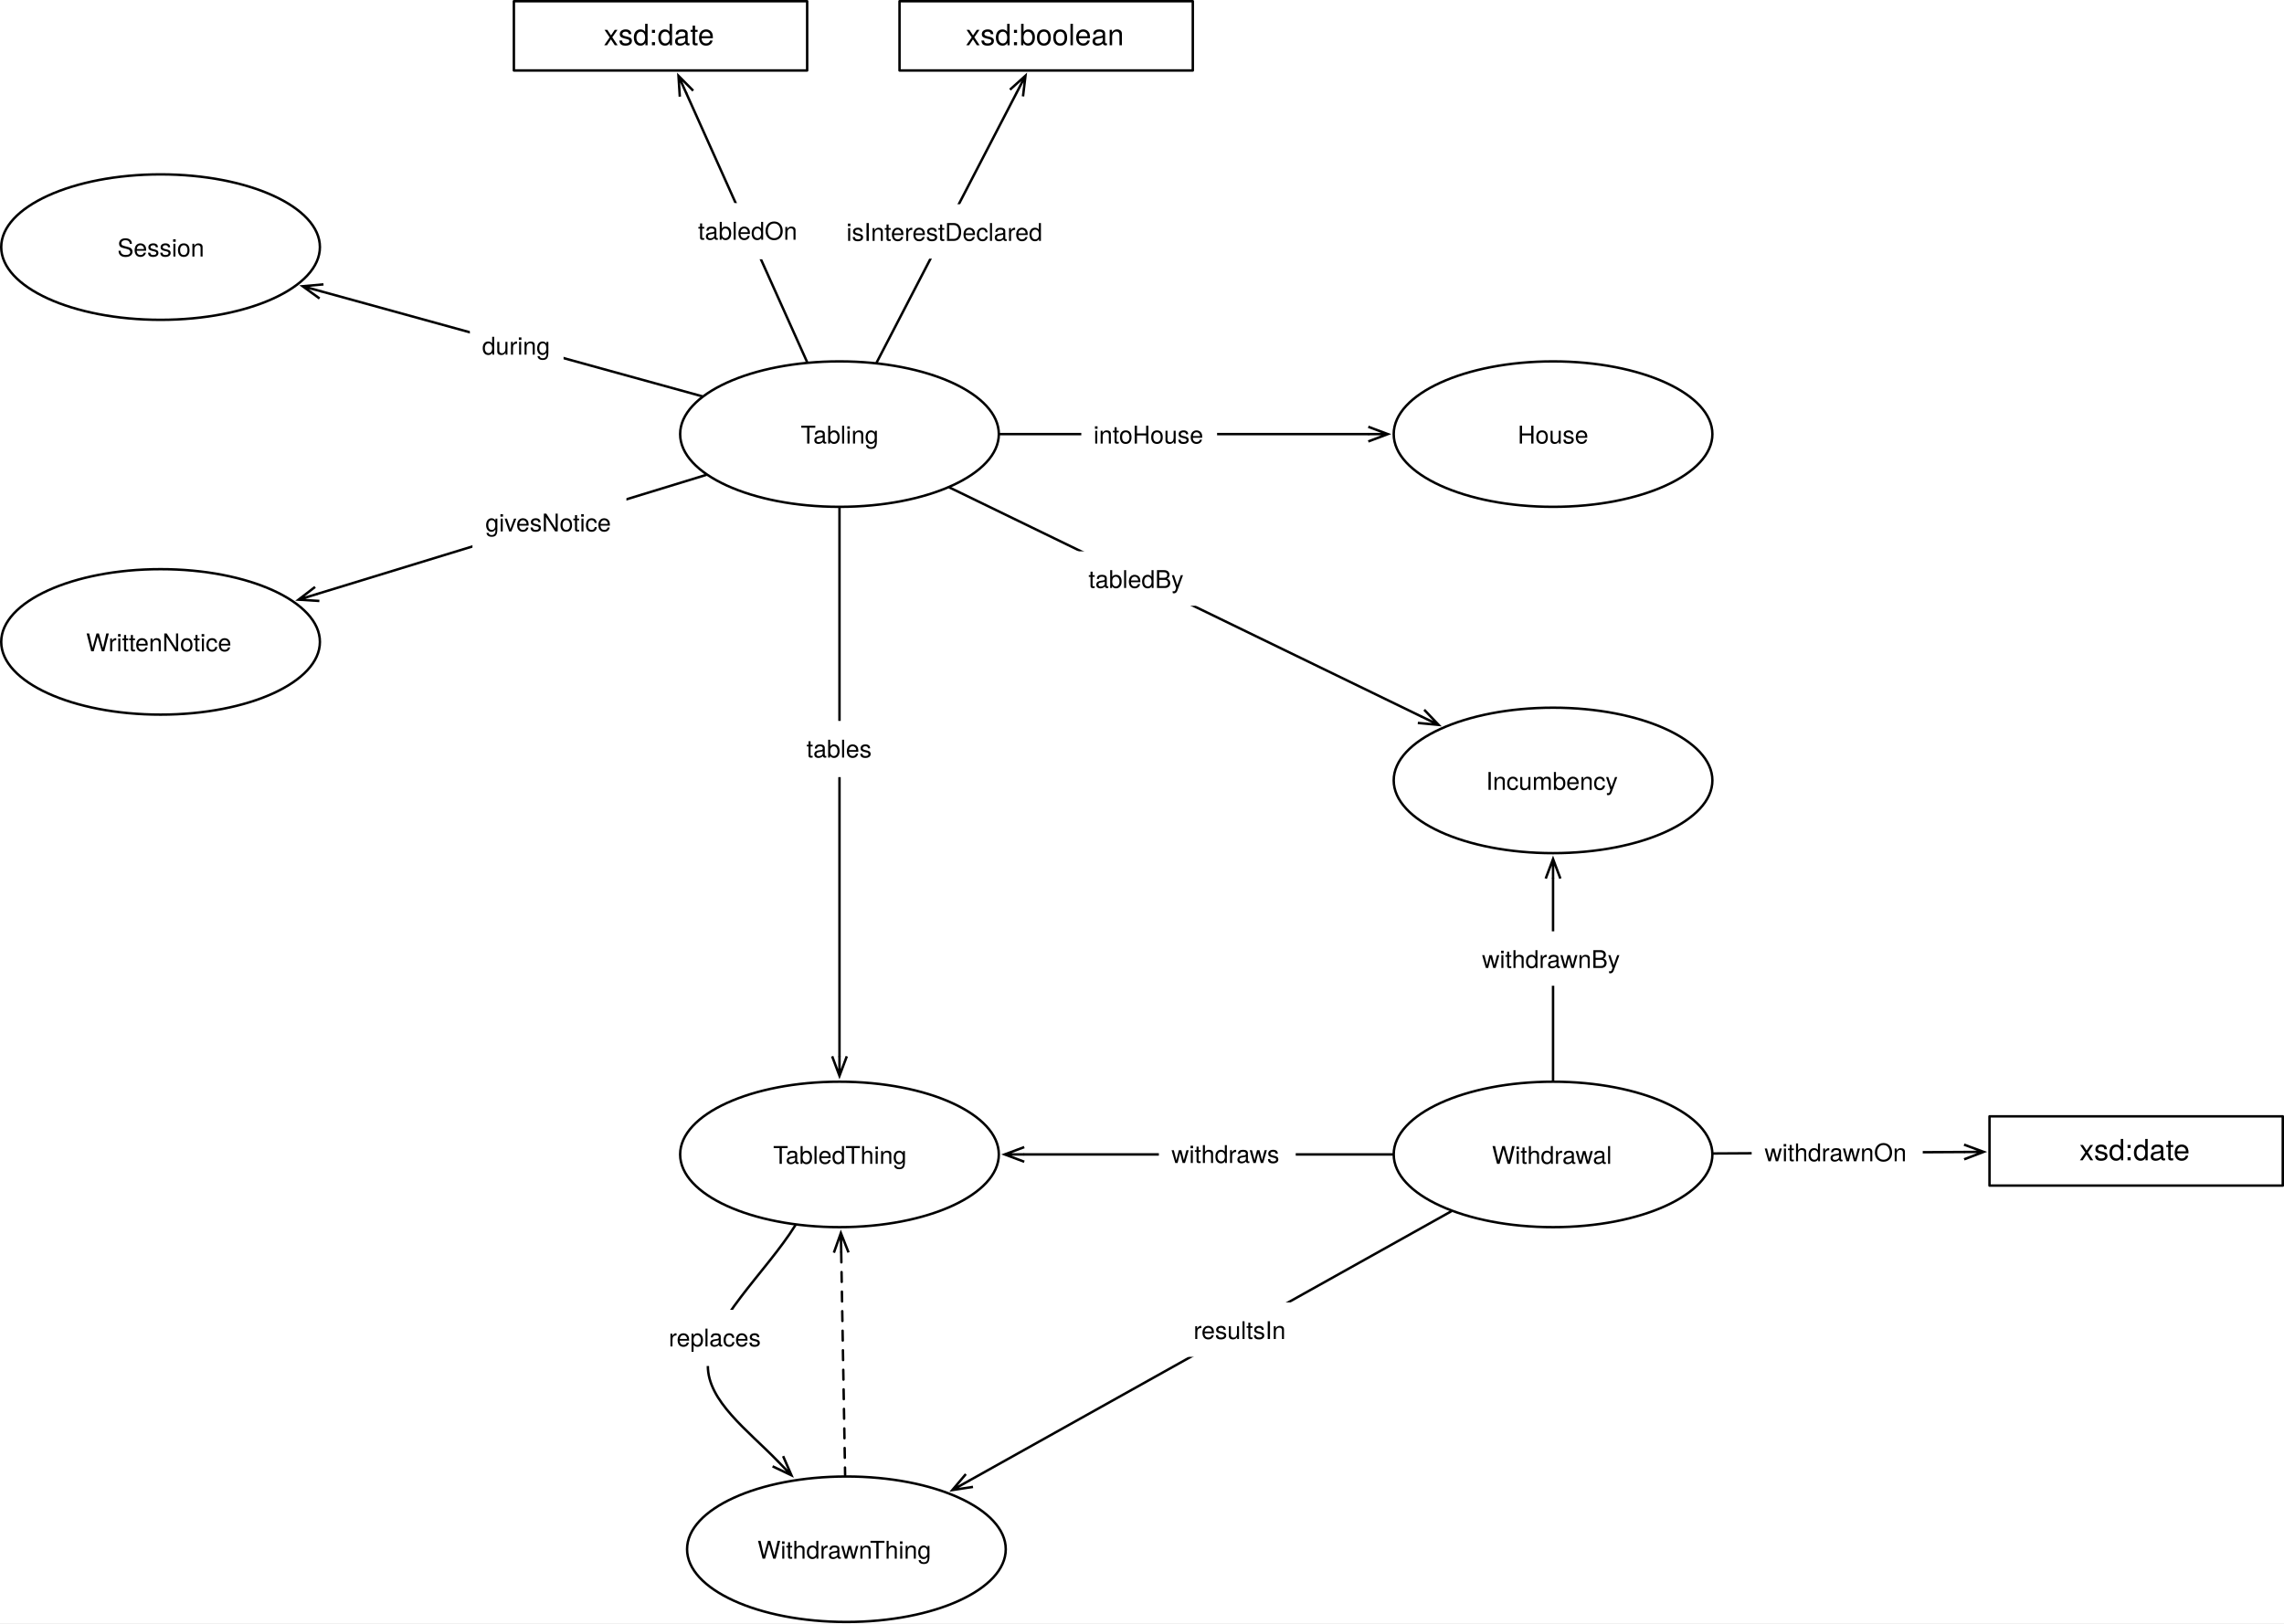
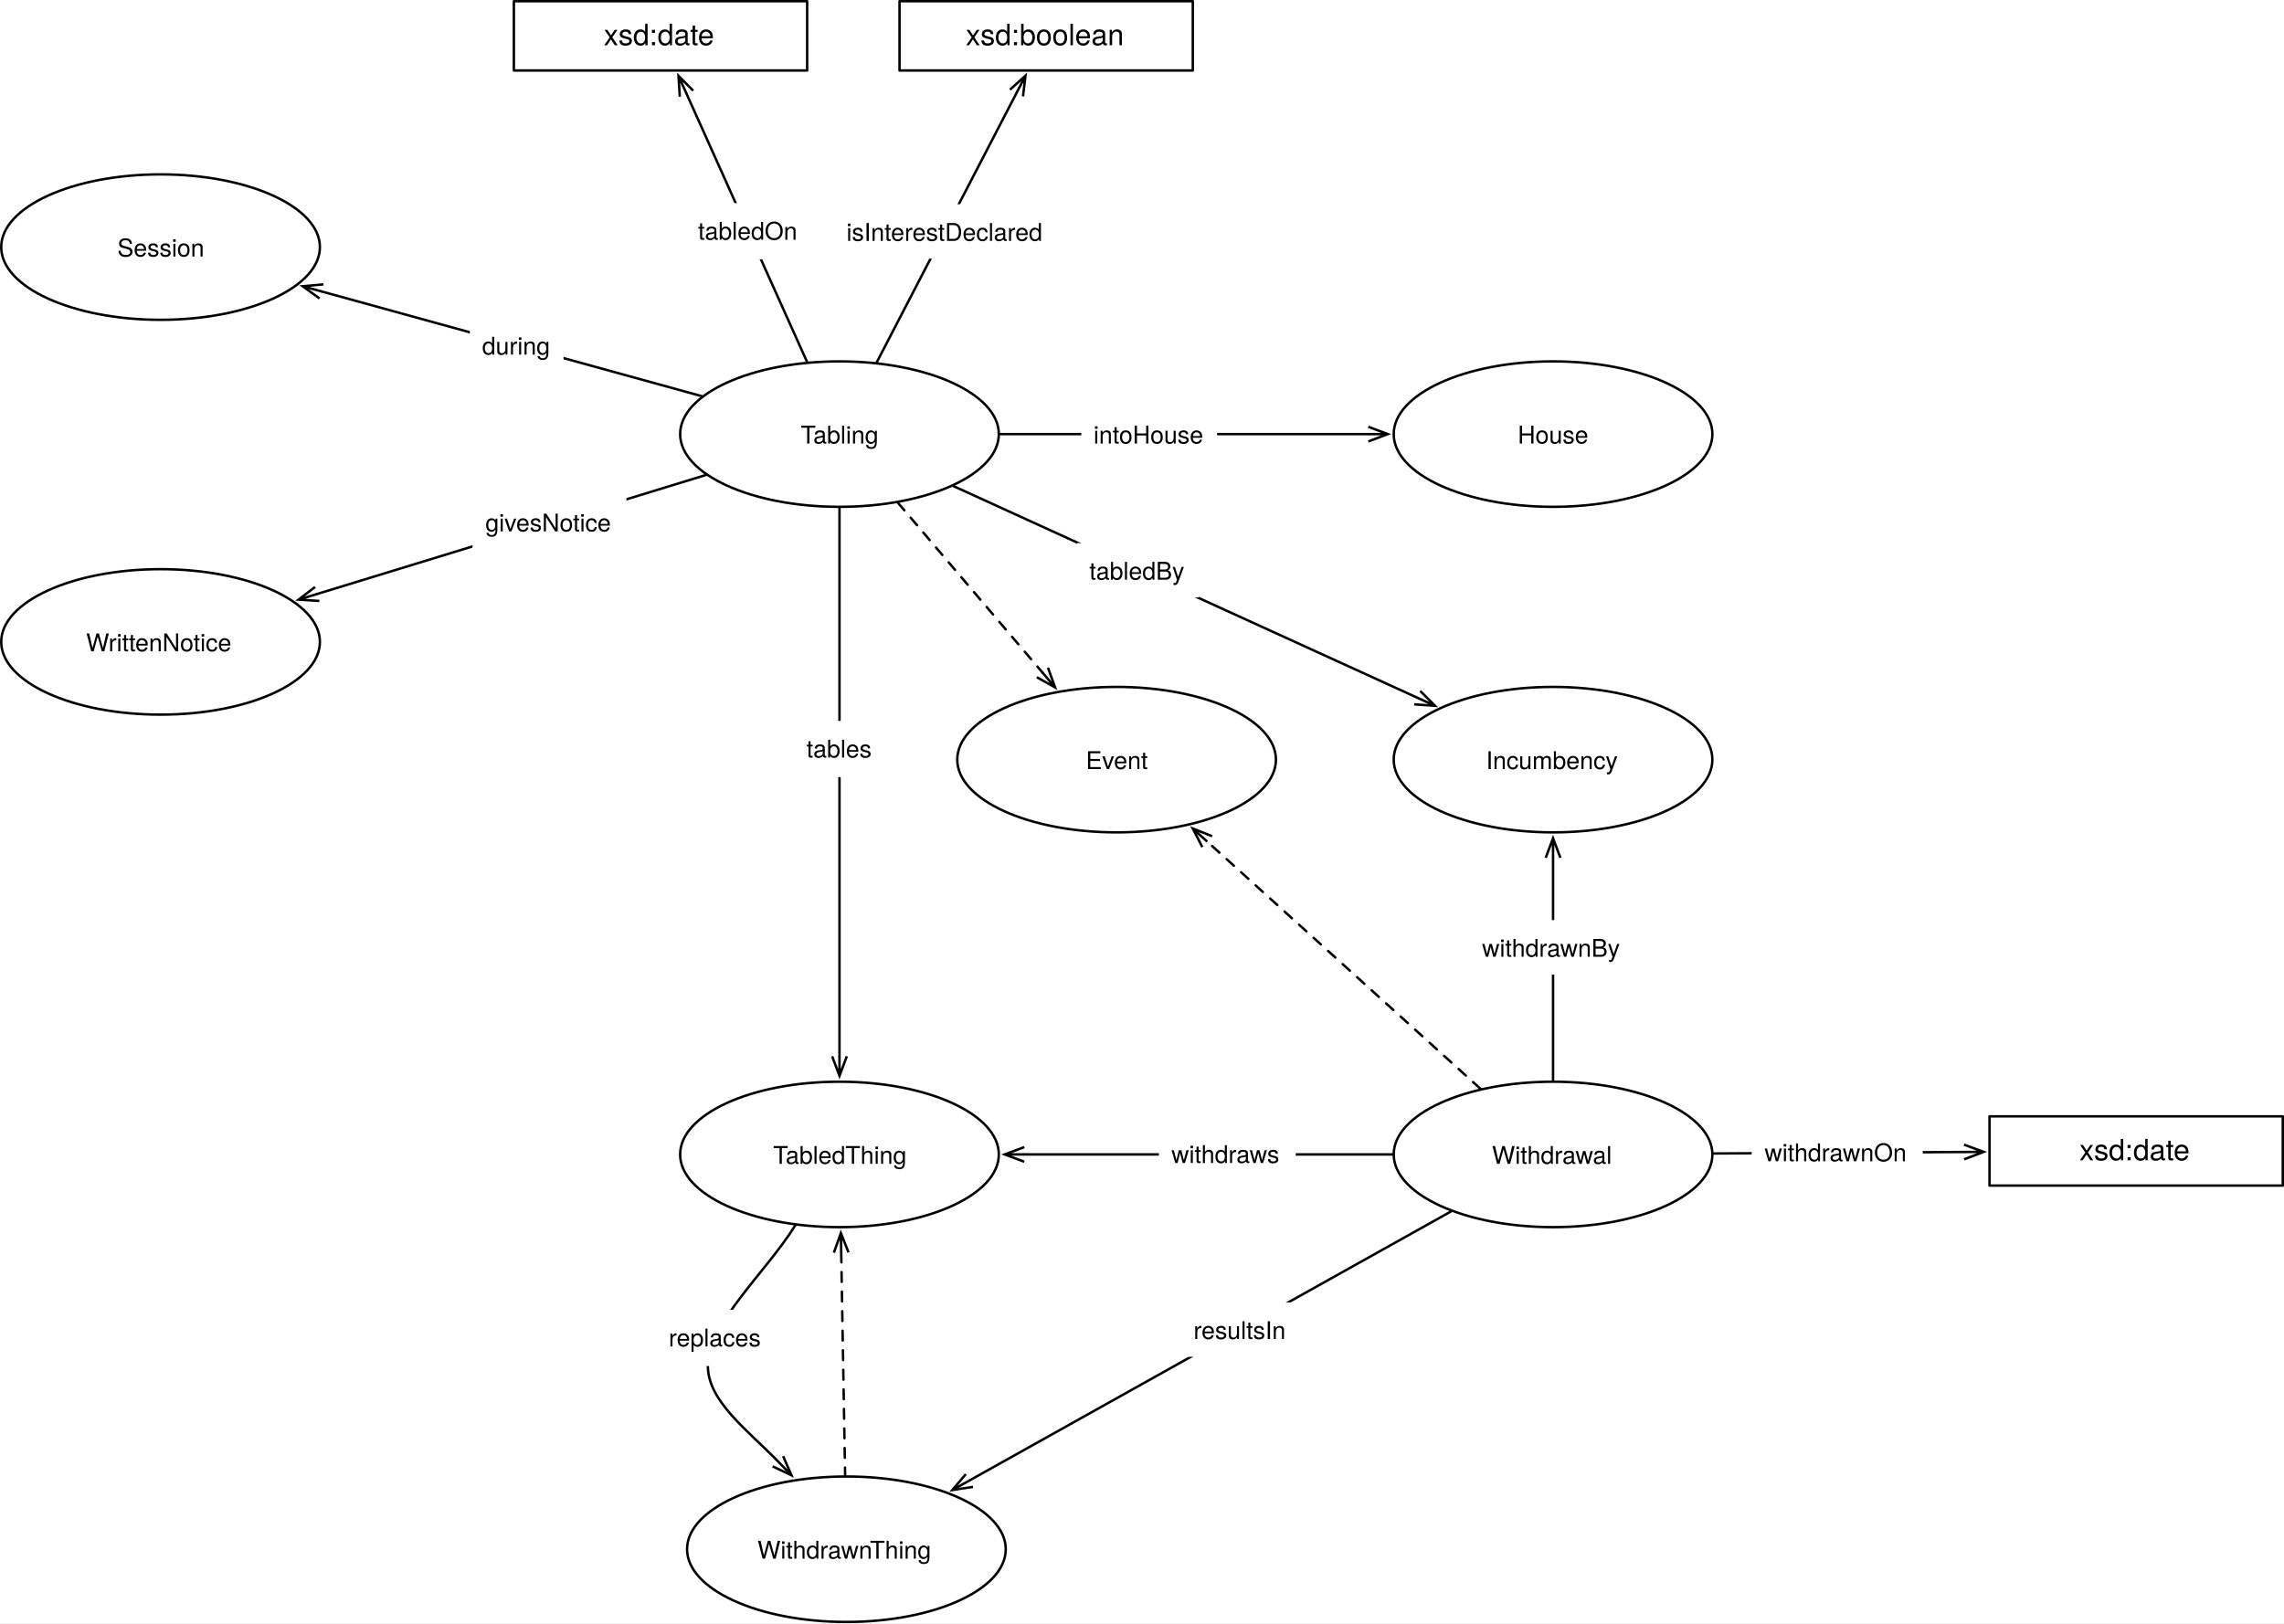
<svg xmlns="http://www.w3.org/2000/svg" version="1.1" viewBox="413.358 10.839 934.543 664.307" width="934.543" height="664.307">
  <defs>
    <marker orient="auto" overflow="visible" markerUnits="strokeWidth" id="StickArrow_Marker" stroke-linejoin="miter" stroke-miterlimit="10" viewBox="-1 -4 10 8" markerWidth="10" markerHeight="8" color="black">
      <g>
        <path d="M 8 0 L 0 0 M 0 -3 L 8 0 L 0 3" fill="none" stroke="currentColor" stroke-width="1" />
      </g>
    </marker>
    <marker orient="auto" overflow="visible" markerUnits="strokeWidth" id="StickArrow_Marker_2" stroke-linejoin="miter" stroke-miterlimit="10" viewBox="-9 -4 10 8" markerWidth="10" markerHeight="8" color="black">
      <g>
        <path d="M -8 0 L 0 0 M 0 3 L -8 0 L 0 -3" fill="none" stroke="currentColor" stroke-width="1" />
      </g>
    </marker>
  </defs>
-   <g id="Canvas_1" fill="none" fill-opacity="1" stroke="none" stroke-opacity="1" stroke-dasharray="none">
+   <g id="Canvas_1" fill="none" stroke="none" stroke-dasharray="none" fill-opacity="1" stroke-opacity="1">
    <rect fill="white" x="413.358" y="10.839" width="934.543" height="664.307" />
    <g id="Canvas_1_Layer_1">
      <g id="Graphic_908">
-         <ellipse cx="1048.819" cy="330.236" rx="65.197" ry="29.764" fill="white" />
-         <ellipse cx="1048.819" cy="330.236" rx="65.197" ry="29.764" stroke="black" stroke-linecap="round" stroke-linejoin="round" stroke-width="1" />
-         <text transform="translate(1001.661 324.0962)" fill="black">
-           <tspan font-family="Helvetica Neue" font-size="10" fill="black" x="19.737" y="10">Incumbency</tspan>
+         <ellipse cx="1048.819" cy="321.732" rx="65.197" ry="29.764" fill="white" />
+         <ellipse cx="1048.819" cy="321.732" rx="65.197" ry="29.764" stroke="black" stroke-linecap="round" stroke-linejoin="round" stroke-width="1" />
+         <text transform="translate(1001.661 315.5923)" fill="black">
+           <tspan font-family="Helvetica Neue" font-size="10" fill="black" x="19.737" y="10" xml:space="preserve">Incumbency</tspan>
        </text>
      </g>
      <g id="Graphic_940">
        <ellipse cx="756.85" cy="188.504" rx="65.197" ry="29.764" fill="white" />
        <ellipse cx="756.85" cy="188.504" rx="65.197" ry="29.764" stroke="black" stroke-linecap="round" stroke-linejoin="round" stroke-width="1" />
        <text transform="translate(709.6929 182.3639)" fill="black">
-           <tspan font-family="Helvetica Neue" font-size="10" fill="black" x="31.322" y="10">Tabling</tspan>
+           <tspan font-family="Helvetica Neue" font-size="10" fill="black" x="31.322" y="10" xml:space="preserve">Tabling</tspan>
        </text>
      </g>
      <g id="Graphic_949">
        <ellipse cx="756.85" cy="483.307" rx="65.197" ry="29.764" fill="white" />
        <ellipse cx="756.85" cy="483.307" rx="65.197" ry="29.764" stroke="black" stroke-linecap="round" stroke-linejoin="round" stroke-width="1" />
        <text transform="translate(709.6929 477.1671)" fill="black">
-           <tspan font-family="Helvetica Neue" font-size="10" fill="black" x="20.022" y="10">TabledThing</tspan>
+           <tspan font-family="Helvetica Neue" font-size="10" fill="black" x="20.022" y="10" xml:space="preserve">TabledThing</tspan>
        </text>
      </g>
      <g id="Line_950">
        <line x1="702.212" y1="205.23" x2="543.159" y2="253.919" marker-end="url(#StickArrow_Marker)" stroke="black" stroke-linecap="round" stroke-linejoin="round" stroke-width="1" />
      </g>
      <g id="Graphic_951">
        <rect x="606.669" y="213.335" width="63" height="23" fill="white" />
        <text transform="translate(611.9695 218.3348)" fill="black">
-           <tspan font-family="Helvetica Neue" font-size="10" fill="black" x="731859e-18" y="10">givesNotice</tspan>
+           <tspan font-family="Helvetica Neue" font-size="10" fill="black" x="731859e-18" y="10" xml:space="preserve">givesNotice</tspan>
        </text>
      </g>
      <g id="Graphic_153">
        <rect x="623.622" y="11.339" width="120" height="28.346" fill="white" />
        <rect x="623.622" y="11.339" width="120" height="28.346" stroke="black" stroke-linecap="round" stroke-linejoin="round" stroke-width="1" />
        <text transform="translate(628.622 18.34381)" fill="black">
-           <tspan font-family="Helvetica Neue" font-size="12" fill="black" x="31.774" y="11">xsd:date</tspan>
+           <tspan font-family="Helvetica Neue" font-size="12" fill="black" x="31.774" y="11" xml:space="preserve">xsd:date</tspan>
        </text>
      </g>
      <g id="Line_154">
        <line x1="743.545" y1="158.888" x2="694.252" y2="49.172" marker-end="url(#StickArrow_Marker)" stroke="black" stroke-linecap="round" stroke-linejoin="round" stroke-width="1" />
      </g>
      <g id="Graphic_155">
        <rect x="693.537" y="93.952" width="52" height="23" fill="white" />
        <text transform="translate(698.9724 98.95237)" fill="black">
-           <tspan font-family="Helvetica Neue" font-size="10" fill="black" x="50803806e-20" y="10">tabledOn</tspan>
+           <tspan font-family="Helvetica Neue" font-size="10" fill="black" x="50803806e-20" y="10" xml:space="preserve">tabledOn</tspan>
        </text>
      </g>
      <g id="Graphic_962">
        <ellipse cx="1048.819" cy="188.504" rx="65.197" ry="29.764" fill="white" />
        <ellipse cx="1048.819" cy="188.504" rx="65.197" ry="29.764" stroke="black" stroke-linecap="round" stroke-linejoin="round" stroke-width="1" />
        <text transform="translate(1001.661 182.3639)" fill="black">
-           <tspan font-family="Helvetica Neue" font-size="10" fill="black" x="32.712" y="10">House</tspan>
+           <tspan font-family="Helvetica Neue" font-size="10" fill="black" x="32.712" y="10" xml:space="preserve">House</tspan>
        </text>
      </g>
      <g id="Line_963">
        <line x1="822.547" y1="188.504" x2="973.222" y2="188.504" marker-end="url(#StickArrow_Marker)" stroke="black" stroke-linecap="round" stroke-linejoin="round" stroke-width="1" />
      </g>
      <g id="Graphic_964">
        <rect x="855.791" y="177.364" width="55.56" height="22.28" fill="white" />
        <text transform="translate(860.791 182.3639)" fill="black">
-           <tspan font-family="Helvetica Neue" font-size="10" fill="black" x="6536993e-19" y="10">intoHouse</tspan>
+           <tspan font-family="Helvetica Neue" font-size="10" fill="black" x="6536993e-19" y="10" xml:space="preserve">intoHouse</tspan>
        </text>
      </g>
      <g id="Line_965">
-         <line x1="801.966" y1="210.404" x2="994.798" y2="304.012" marker-end="url(#StickArrow_Marker)" stroke="black" stroke-linecap="round" stroke-linejoin="round" stroke-width="1" />
+         <line x1="803.417" y1="209.753" x2="993.246" y2="296.374" marker-end="url(#StickArrow_Marker)" stroke="black" stroke-linecap="round" stroke-linejoin="round" stroke-width="1" />
      </g>
      <g id="Graphic_966">
-         <rect x="853.723" y="236.482" width="49.82" height="22.28" fill="white" />
-         <text transform="translate(858.7228 241.4816)" fill="black">
-           <tspan font-family="Helvetica Neue" font-size="10" fill="black" x="0" y="10">tabledBy</tspan>
+         <rect x="854.071" y="233.093" width="49.82" height="22.28" fill="white" />
+         <text transform="translate(859.071 238.0934)" fill="black">
+           <tspan font-family="Helvetica Neue" font-size="10" fill="black" x="0" y="10" xml:space="preserve">tabledBy</tspan>
        </text>
      </g>
      <g id="Graphic_967">
        <ellipse cx="479.055" cy="273.543" rx="65.197" ry="29.764" fill="white" />
        <ellipse cx="479.055" cy="273.543" rx="65.197" ry="29.764" stroke="black" stroke-linecap="round" stroke-linejoin="round" stroke-width="1" />
        <text transform="translate(431.8976 267.4033)" fill="black">
-           <tspan font-family="Helvetica Neue" font-size="10" fill="black" x="16.692" y="10">WrittenNotice</tspan>
+           <tspan font-family="Helvetica Neue" font-size="10" fill="black" x="16.692" y="10" xml:space="preserve">WrittenNotice</tspan>
        </text>
      </g>
      <g id="Line_968">
        <line x1="756.85" y1="218.768" x2="756.85" y2="443.143" marker-end="url(#StickArrow_Marker)" stroke="black" stroke-linecap="round" stroke-linejoin="round" stroke-width="1" />
      </g>
      <g id="Graphic_969">
        <rect x="737.85" y="305.883" width="38" height="23" fill="white" />
        <text transform="translate(743.3304 310.8829)" fill="black">
-           <tspan font-family="Helvetica Neue" font-size="10" fill="black" x="4352074e-19" y="10">tables</tspan>
+           <tspan font-family="Helvetica Neue" font-size="10" fill="black" x="4352074e-19" y="10" xml:space="preserve">tables</tspan>
        </text>
      </g>
      <g id="Graphic_970">
        <ellipse cx="479.055" cy="111.969" rx="65.197" ry="29.764" fill="white" />
        <ellipse cx="479.055" cy="111.969" rx="65.197" ry="29.764" stroke="black" stroke-linecap="round" stroke-linejoin="round" stroke-width="1" />
        <text transform="translate(431.8976 105.8285)" fill="black">
-           <tspan font-family="Helvetica Neue" font-size="10" fill="black" x="29.472" y="10">Session</tspan>
+           <tspan font-family="Helvetica Neue" font-size="10" fill="black" x="29.472" y="10" xml:space="preserve">Session</tspan>
        </text>
      </g>
      <g id="Line_971">
        <line x1="700.536" y1="172.989" x2="544.914" y2="130.113" marker-end="url(#StickArrow_Marker)" stroke="black" stroke-linecap="round" stroke-linejoin="round" stroke-width="1" />
      </g>
      <g id="Graphic_972">
        <rect x="605.614" y="140.978" width="38.34" height="22.28" fill="white" />
        <text transform="translate(610.6139 145.9783)" fill="black">
-           <tspan font-family="Helvetica Neue" font-size="10" fill="black" x="7105427e-20" y="10">during</tspan>
+           <tspan font-family="Helvetica Neue" font-size="10" fill="black" x="7105427e-20" y="10" xml:space="preserve">during</tspan>
        </text>
      </g>
      <g id="Graphic_976">
        <ellipse cx="1048.819" cy="483.307" rx="65.197" ry="29.764" fill="white" />
        <ellipse cx="1048.819" cy="483.307" rx="65.197" ry="29.764" stroke="black" stroke-linecap="round" stroke-linejoin="round" stroke-width="1" />
        <text transform="translate(1001.661 477.1671)" fill="black">
-           <tspan font-family="Helvetica Neue" font-size="10" fill="black" x="22.162" y="10">Withdrawal</tspan>
+           <tspan font-family="Helvetica Neue" font-size="10" fill="black" x="22.162" y="10" xml:space="preserve">Withdrawal</tspan>
        </text>
      </g>
      <g id="Graphic_978">
        <ellipse cx="759.685" cy="644.882" rx="65.197" ry="29.764" fill="white" />
        <ellipse cx="759.685" cy="644.882" rx="65.197" ry="29.764" stroke="black" stroke-linecap="round" stroke-linejoin="round" stroke-width="1" />
        <text transform="translate(712.5276 638.7419)" fill="black">
-           <tspan font-family="Helvetica Neue" font-size="10" fill="black" x="10.767" y="10">WithdrawnThing</tspan>
+           <tspan font-family="Helvetica Neue" font-size="10" fill="black" x="10.767" y="10" xml:space="preserve">WithdrawnThing</tspan>
        </text>
      </g>
      <g id="Line_979">
        <line x1="983.122" y1="483.307" x2="832.447" y2="483.307" marker-end="url(#StickArrow_Marker)" stroke="black" stroke-linecap="round" stroke-linejoin="round" stroke-width="1" />
      </g>
      <g id="Graphic_980">
        <rect x="887.53" y="471.807" width="56" height="23" fill="white" />
        <text transform="translate(892.6702 476.8071)" fill="black">
-           <tspan font-family="Helvetica Neue" font-size="10" fill="black" x="58264504e-20" y="10">withdraws</tspan>
+           <tspan font-family="Helvetica Neue" font-size="10" fill="black" x="58264504e-20" y="10" xml:space="preserve">withdraws</tspan>
        </text>
      </g>
      <g id="Line_981">
        <path d="M 738.749 512.365 C 726.831 531.496 703.093 552.437 702.992 569.764 C 702.907 584.27 719.39 596.25 731.633 608.875" marker-end="url(#StickArrow_Marker)" stroke="black" stroke-linecap="round" stroke-linejoin="round" stroke-width="1" />
      </g>
      <g id="Graphic_982">
        <rect x="681.867" y="546.893" width="48" height="23" fill="white" />
        <text transform="translate(686.9771 551.8927)" fill="black">
-           <tspan font-family="Helvetica Neue" font-size="10" fill="black" x="0" y="10">replaces</tspan>
+           <tspan font-family="Helvetica Neue" font-size="10" fill="black" x="0" y="10" xml:space="preserve">replaces</tspan>
        </text>
      </g>
      <g id="Graphic_983">
        <rect x="1227.402" y="467.717" width="120" height="28.346" fill="white" />
        <rect x="1227.402" y="467.717" width="120" height="28.346" stroke="black" stroke-linecap="round" stroke-linejoin="round" stroke-width="1" />
        <text transform="translate(1232.402 474.7218)" fill="black">
-           <tspan font-family="Helvetica Neue" font-size="12" fill="black" x="31.774" y="11">xsd:date</tspan>
+           <tspan font-family="Helvetica Neue" font-size="12" fill="black" x="31.774" y="11" xml:space="preserve">xsd:date</tspan>
        </text>
      </g>
      <g id="Line_984">
        <line x1="1114.51" y1="482.917" x2="1217.002" y2="482.308" marker-end="url(#StickArrow_Marker)" stroke="black" stroke-linecap="round" stroke-linejoin="round" stroke-width="1" />
      </g>
      <g id="Graphic_985">
        <rect x="1130.086" y="471.116" width="70" height="23" fill="white" />
        <text transform="translate(1135.366 476.1164)" fill="black">
-           <tspan font-family="Helvetica Neue" font-size="10" fill="black" x="0" y="10">withdrawnOn</tspan>
+           <tspan font-family="Helvetica Neue" font-size="10" fill="black" x="0" y="10" xml:space="preserve">withdrawnOn</tspan>
        </text>
      </g>
      <g id="Line_987">
-         <line x1="1048.819" y1="453.043" x2="1048.819" y2="370.4" marker-end="url(#StickArrow_Marker)" stroke="black" stroke-linecap="round" stroke-linejoin="round" stroke-width="1" />
+         <line x1="1048.819" y1="453.043" x2="1048.819" y2="361.896" marker-end="url(#StickArrow_Marker)" stroke="black" stroke-linecap="round" stroke-linejoin="round" stroke-width="1" />
      </g>
      <g id="Graphic_986">
-         <rect x="1014.754" y="391.995" width="68.13" height="22.28" fill="white" />
-         <text transform="translate(1019.754 396.9951)" fill="black">
-           <tspan font-family="Helvetica Neue" font-size="10" fill="black" x="50803806e-20" y="10">withdrawnBy</tspan>
+         <rect x="1014.754" y="387.409" width="68.13" height="22.28" fill="white" />
+         <text transform="translate(1019.754 392.409)" fill="black">
+           <tspan font-family="Helvetica Neue" font-size="10" fill="black" x="50803806e-20" y="10" xml:space="preserve">withdrawnBy</tspan>
        </text>
      </g>
      <g id="Line_988">
        <line x1="757.555" y1="523.468" x2="759.154" y2="614.619" marker-start="url(#StickArrow_Marker_2)" stroke="black" stroke-linecap="round" stroke-linejoin="round" stroke-dasharray="4.0,4.0" stroke-width="1" />
      </g>
      <g id="Line_990">
        <line x1="1007.132" y1="506.603" x2="810.014" y2="616.757" marker-end="url(#StickArrow_Marker)" stroke="black" stroke-linecap="round" stroke-linejoin="round" stroke-width="1" />
      </g>
      <g id="Graphic_989">
        <rect x="896.72" y="543.864" width="47.6" height="22.28" fill="white" />
        <text transform="translate(901.72 548.8635)" fill="black">
-           <tspan font-family="Helvetica Neue" font-size="10" fill="black" x="0" y="10">resultsIn</tspan>
+           <tspan font-family="Helvetica Neue" font-size="10" fill="black" x="0" y="10" xml:space="preserve">resultsIn</tspan>
        </text>
      </g>
      <g id="Graphic_991">
        <rect x="781.417" y="11.339" width="120" height="28.346" fill="white" />
        <rect x="781.417" y="11.339" width="120" height="28.346" stroke="black" stroke-linecap="round" stroke-linejoin="round" stroke-width="1" />
        <text transform="translate(786.4173 18.34381)" fill="black">
-           <tspan font-family="Helvetica Neue" font-size="12" fill="black" x="22.108" y="11">xsd:boolean</tspan>
+           <tspan font-family="Helvetica Neue" font-size="12" fill="black" x="22.108" y="11" xml:space="preserve">xsd:boolean</tspan>
        </text>
      </g>
      <g id="Line_993">
        <line x1="772.11" y1="159.094" x2="829.274" y2="48.916" marker-end="url(#StickArrow_Marker)" stroke="black" stroke-linecap="round" stroke-linejoin="round" stroke-width="1" />
      </g>
      <g id="Graphic_992">
        <rect x="754.695" y="94.42" width="90.38" height="22.28" fill="white" />
        <text transform="translate(759.695 99.42008)" fill="black">
-           <tspan font-family="Helvetica Neue" font-size="10" fill="black" x="5115908e-19" y="10">isInterestDeclared</tspan>
-         </text>
+           <tspan font-family="Helvetica Neue" font-size="10" fill="black" x="5115908e-19" y="10" xml:space="preserve">isInterestDeclared</tspan>
+         </text>
+       </g>
+       <g id="Graphic_994">
+         <ellipse cx="870.236" cy="321.732" rx="65.197" ry="29.764" fill="white" />
+         <ellipse cx="870.236" cy="321.732" rx="65.197" ry="29.764" stroke="black" stroke-linecap="round" stroke-linejoin="round" stroke-width="1" />
+         <text transform="translate(823.0787 315.5923)" fill="black">
+           <tspan font-family="Helvetica Neue" font-size="10" fill="black" x="34.562" y="10" xml:space="preserve">Event</tspan>
+         </text>
+       </g>
+       <g id="Line_996">
+         <line x1="780.792" y1="216.635" x2="839.879" y2="286.062" marker-end="url(#StickArrow_Marker)" stroke="black" stroke-linecap="round" stroke-linejoin="round" stroke-dasharray="4.0,4.0" stroke-width="1" />
+       </g>
+       <g id="Line_997">
+         <line x1="1019.07" y1="456.392" x2="907.326" y2="355.29" marker-end="url(#StickArrow_Marker)" stroke="black" stroke-linecap="round" stroke-linejoin="round" stroke-dasharray="4.0,4.0" stroke-width="1" />
      </g>
    </g>
  </g>
</svg>
